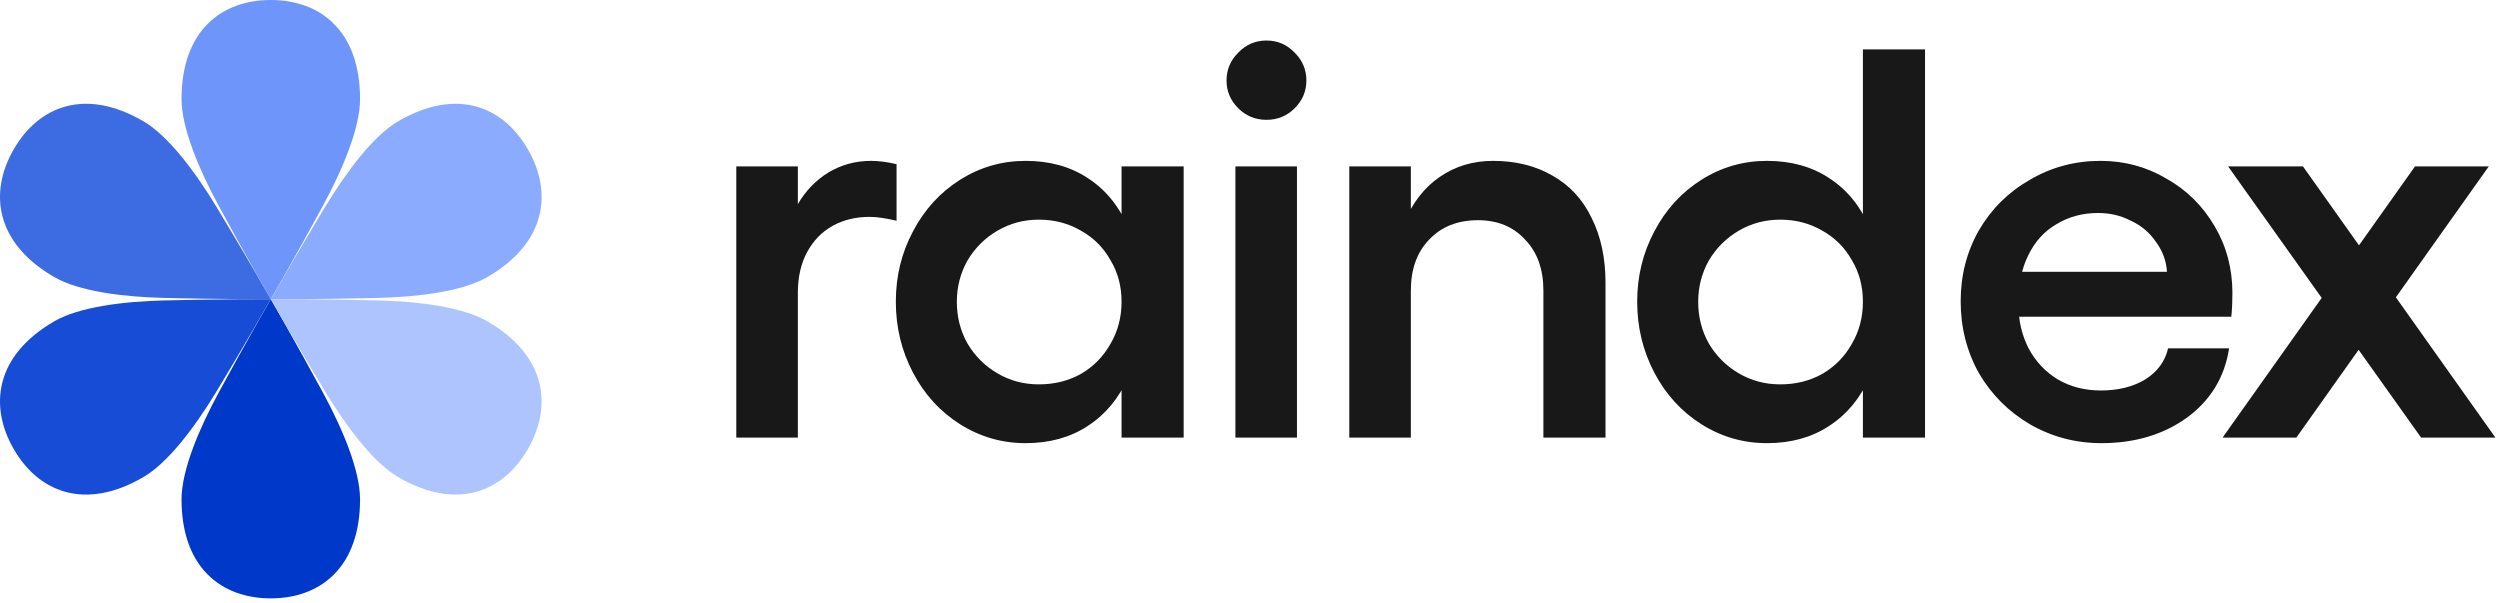
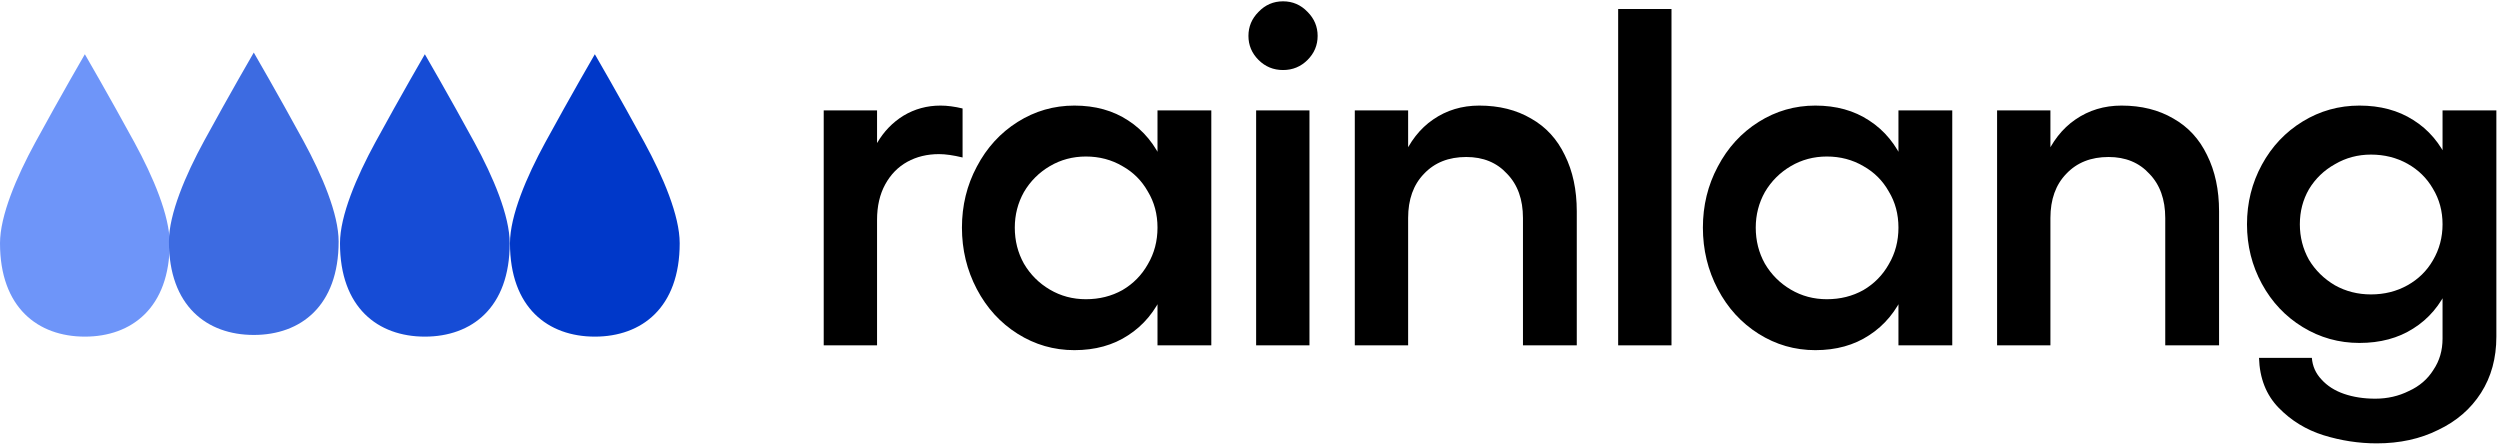
- <svg xmlns="http://www.w3.org/2000/svg" width="577" height="139" viewBox="0 0 577 139" fill="none">
-   <path d="M514.246 38.408H531.526L575.942 101H558.79L514.246 38.408ZM557.382 38.408H574.406L529.99 101H512.966L557.382 38.408Z" fill="#181818" />
-   <path d="M485.035 102.28C479.062 102.28 473.558 100.829 468.523 97.928C463.574 95.027 459.649 91.101 456.747 86.152C453.931 81.117 452.523 75.571 452.523 69.512C452.523 63.539 453.931 58.077 456.747 53.128C459.649 48.179 463.574 44.296 468.523 41.48C473.473 38.579 478.891 37.128 484.779 37.128C490.326 37.128 495.403 38.493 500.011 41.224C504.705 43.869 508.417 47.539 511.147 52.232C513.878 56.84 515.243 62.003 515.243 67.72C515.243 69.597 515.158 71.389 514.987 73.096H459.947V62.728H500.139C499.969 60.168 499.115 57.864 497.579 55.816C496.129 53.683 494.209 52.061 491.819 50.952C489.515 49.757 486.998 49.16 484.267 49.16C480.683 49.16 477.483 50.013 474.667 51.72C471.851 53.341 469.675 55.731 468.139 58.888C466.603 61.96 465.835 65.672 465.835 70.024C465.835 73.949 466.646 77.448 468.267 80.52C469.889 83.507 472.107 85.853 474.923 87.56C477.825 89.267 481.153 90.12 484.907 90.12C488.918 90.12 492.331 89.267 495.147 87.56C497.963 85.768 499.713 83.379 500.395 80.392H514.475C513.451 87.048 510.209 92.381 504.747 96.392C499.286 100.317 492.715 102.28 485.035 102.28Z" fill="#181818" />
-   <path d="M407.815 102.28C402.354 102.28 397.319 100.829 392.711 97.928C388.103 95.027 384.477 91.059 381.831 86.024C379.186 80.99 377.863 75.528 377.863 69.64C377.863 63.752 379.186 58.334 381.831 53.384C384.477 48.349 388.103 44.382 392.711 41.48C397.319 38.579 402.354 37.128 407.815 37.128C413.362 37.128 418.141 38.451 422.151 41.096C426.247 43.742 429.362 47.539 431.495 52.488C433.629 57.352 434.695 63.069 434.695 69.64C434.695 76.296 433.629 82.099 431.495 87.048C429.362 91.912 426.247 95.667 422.151 98.312C418.141 100.957 413.362 102.28 407.815 102.28ZM410.887 88.712C414.471 88.712 417.714 87.901 420.615 86.28C423.517 84.573 425.778 82.269 427.399 79.368C429.106 76.467 429.959 73.224 429.959 69.64C429.959 66.056 429.106 62.856 427.399 60.04C425.778 57.139 423.517 54.877 420.615 53.256C417.714 51.55 414.471 50.696 410.887 50.696C407.389 50.696 404.189 51.55 401.287 53.256C398.386 54.963 396.082 57.267 394.375 60.168C392.754 63.069 391.943 66.227 391.943 69.64C391.943 73.139 392.754 76.339 394.375 79.24C396.082 82.141 398.386 84.445 401.287 86.152C404.189 87.859 407.389 88.712 410.887 88.712ZM429.959 11.4H444.295V101H429.959V11.4Z" fill="#181818" />
-   <path d="M325.624 101H311.416V38.408H325.624V101ZM356.216 67.08C356.216 62.131 354.808 58.205 351.992 55.304C349.261 52.317 345.635 50.824 341.112 50.824C336.419 50.824 332.664 52.317 329.848 55.304C327.032 58.205 325.624 62.131 325.624 67.08H321.272C321.272 61.107 322.211 55.859 324.088 51.336C326.051 46.728 328.781 43.229 332.28 40.84C335.864 38.365 339.96 37.128 344.568 37.128C349.859 37.128 354.467 38.28 358.392 40.584C362.317 42.803 365.304 46.045 367.352 50.312C369.485 54.579 370.552 59.571 370.552 65.288V101H356.216V67.08Z" fill="#181818" />
-   <path d="M299.339 38.408V101H285.131V38.408H299.339ZM292.299 27.656C289.739 27.656 287.563 26.76 285.771 24.968C283.979 23.176 283.083 21.043 283.083 18.568C283.083 16.093 283.979 13.96 285.771 12.168C287.563 10.291 289.739 9.352 292.299 9.352C294.859 9.352 297.035 10.291 298.827 12.168C300.619 13.96 301.515 16.093 301.515 18.568C301.515 21.043 300.619 23.176 298.827 24.968C297.035 26.76 294.859 27.656 292.299 27.656Z" fill="#181818" />
-   <path d="M273.191 101H258.855V38.408H273.191V101ZM236.711 102.28C231.249 102.28 226.215 100.829 221.607 97.928C216.999 95.027 213.372 91.059 210.727 86.024C208.081 80.989 206.759 75.528 206.759 69.64C206.759 63.752 208.081 58.333 210.727 53.384C213.372 48.349 216.999 44.381 221.607 41.48C226.215 38.579 231.249 37.128 236.711 37.128C242.257 37.128 247.036 38.451 251.047 41.096C255.143 43.741 258.257 47.539 260.391 52.488C262.524 57.352 263.591 63.069 263.591 69.64C263.591 76.296 262.524 82.099 260.391 87.048C258.257 91.912 255.143 95.667 251.047 98.312C247.036 100.957 242.257 102.28 236.711 102.28ZM239.783 88.712C243.367 88.712 246.609 87.901 249.511 86.28C252.412 84.573 254.673 82.269 256.295 79.368C258.001 76.467 258.855 73.224 258.855 69.64C258.855 66.056 258.001 62.856 256.295 60.04C254.673 57.139 252.412 54.877 249.511 53.256C246.609 51.549 243.367 50.696 239.783 50.696C236.284 50.696 233.084 51.549 230.183 53.256C227.281 54.963 224.977 57.267 223.271 60.168C221.649 63.069 220.839 66.227 220.839 69.64C220.839 73.139 221.649 76.339 223.271 79.24C224.977 82.141 227.281 84.445 230.183 86.152C233.084 87.859 236.284 88.712 239.783 88.712Z" fill="#181818" />
-   <path d="M169.936 38.408H184.144V47.112C185.936 44.04 188.282 41.608 191.184 39.816C194.17 38.024 197.456 37.128 201.04 37.128C202.832 37.128 204.794 37.384 206.928 37.896V50.952C204.453 50.355 202.362 50.056 200.656 50.056C197.498 50.056 194.682 50.739 192.208 52.104C189.733 53.469 187.77 55.475 186.32 58.12C184.869 60.765 184.144 63.923 184.144 67.592V101H169.936V38.408Z" fill="#181818" />
-   <path d="M83.1 115.265C83.1 131.025 73.877 138.105 62.5 138.105C51.123 138.105 41.9 131.025 41.9 115.265C41.9 108.552 45.912 99.031 50.469 90.615C56.711 79.087 62.5 69.051 62.5 69.051C62.5 69.051 68.29 79.087 74.532 90.615C79.089 99.031 83.1 108.552 83.1 115.265Z" fill="#0038C9" />
-   <path d="M41.9 22.84C41.9 7.08 51.123 1.00185e-06 62.5 0C73.877 -1.00185e-06 83.1 7.08 83.1 22.84C83.1 29.553 79.089 39.074 74.532 47.49C68.29 59.018 62.5 69.054 62.5 69.054C62.5 69.054 56.711 59.018 50.469 47.49C45.912 39.074 41.9 29.553 41.9 22.84Z" fill="#6E95F9" />
-   <path d="M33.067 110.129C19.517 118.009 8.819 113.503 3.13 103.579C-2.558 93.654 -1.083 82.069 12.467 74.189C18.239 70.832 28.43 69.571 37.945 69.338C50.977 69.02 62.5 69.052 62.5 69.052C62.5 69.052 56.766 79.121 49.976 90.329C45.019 98.513 38.839 106.772 33.067 110.129Z" fill="#164CD6" />
-   <path d="M91.933 27.976C105.483 20.096 116.181 24.602 121.87 34.526C127.558 44.451 126.083 56.036 112.533 63.916C106.761 67.273 96.57 68.534 87.055 68.766C74.023 69.085 62.5 69.053 62.5 69.053C62.5 69.053 68.234 58.985 75.024 47.776C79.981 39.592 86.161 31.333 91.933 27.976Z" fill="#8BABFF" />
-   <path d="M12.467 63.914C-1.083 56.035 -2.558 44.449 3.13 34.525C8.819 24.6 19.517 20.095 33.067 27.974C38.839 31.331 45.019 39.591 49.976 47.774C56.766 58.983 62.5 69.052 62.5 69.052C62.5 69.052 50.977 69.084 37.945 68.765C28.43 68.532 18.239 67.271 12.467 63.914Z" fill="#3D6BE1" />
-   <path d="M112.533 74.189C126.083 82.069 127.558 93.654 121.87 103.579C116.181 113.503 105.483 118.009 91.933 110.129C86.161 106.772 79.981 98.513 75.024 90.329C68.234 79.121 62.5 69.052 62.5 69.052C62.5 69.052 74.023 69.02 87.055 69.338C96.57 69.571 106.761 70.832 112.533 74.189Z" fill="#AEC4FF" />
+ <svg xmlns="http://www.w3.org/2000/svg" width="666" height="119" viewBox="0 0 666 119" fill="none">
+   <path d="M181.071 64.796C181.071 81.965 170.95 89.678 158.465 89.678C145.98 89.678 135.859 81.965 135.859 64.796C135.859 57.482 140.261 47.109 145.262 37.941C152.112 25.382 158.465 14.448 158.465 14.448C158.465 14.448 164.818 25.382 171.668 37.941C176.669 47.109 181.071 57.482 181.071 64.796Z" fill="#0038C9" />
+   <path d="M45.211 64.796C45.211 81.965 35.09 89.678 22.606 89.678C10.121 89.678 0 81.965 0 64.796C0 57.482 4.402 47.109 9.403 37.941C16.252 25.382 22.606 14.448 22.606 14.448C22.606 14.448 28.959 25.382 35.809 37.941C40.809 47.109 45.211 57.482 45.211 64.796Z" fill="#6E95F9" />
+   <path d="M135.784 64.796C135.784 81.965 125.664 89.678 113.179 89.678C100.694 89.678 90.573 81.965 90.573 64.796C90.573 57.482 94.975 47.109 99.976 37.941C106.826 25.382 113.179 14.448 113.179 14.448C113.179 14.448 119.532 25.382 126.382 37.941C131.383 47.109 135.784 57.482 135.784 64.796Z" fill="#164CD6" />
+   <path d="M90.211 64.347C90.211 81.516 80.09 89.229 67.606 89.229C55.121 89.229 45 81.516 45 64.347C45 57.033 49.402 46.661 54.403 37.492C61.252 24.933 67.606 14 67.606 14C67.606 14 73.959 24.933 80.808 37.492C85.809 46.661 90.211 57.033 90.211 64.347Z" fill="#3D6BE1" />
+   <path d="M633.159 118.112C628.38 118.112 623.644 117.387 618.951 115.936C614.343 114.485 610.375 112.053 607.047 108.64C603.719 105.227 601.969 100.789 601.799 95.328H615.879C616.049 97.547 616.903 99.467 618.439 101.088C619.975 102.795 621.98 104.075 624.455 104.928C626.929 105.781 629.703 106.208 632.775 106.208C636.017 106.208 639.004 105.525 641.735 104.16C644.551 102.88 646.727 101.003 648.263 98.528C649.884 96.139 650.695 93.365 650.695 90.208V29.408H665.031V89.696C665.031 95.413 663.665 100.405 660.935 104.672C658.204 108.939 654.407 112.224 649.543 114.528C644.764 116.917 639.303 118.112 633.159 118.112ZM628.551 91.36C623.089 91.36 618.055 89.952 613.447 87.136C608.839 84.32 605.212 80.48 602.567 75.616C599.921 70.752 598.599 65.461 598.599 59.744C598.599 54.027 599.921 48.736 602.567 43.872C605.212 39.008 608.839 35.168 613.447 32.352C618.055 29.536 623.089 28.128 628.551 28.128C634.097 28.128 638.876 29.408 642.887 31.968C646.983 34.528 650.097 38.197 652.231 42.976C654.364 47.755 655.431 53.344 655.431 59.744C655.431 66.144 654.364 71.733 652.231 76.512C650.097 81.291 646.983 84.96 642.887 87.52C638.876 90.08 634.097 91.36 628.551 91.36ZM631.623 78.432C635.207 78.432 638.449 77.621 641.351 76C644.252 74.379 646.513 72.16 648.135 69.344C649.841 66.443 650.695 63.243 650.695 59.744C650.695 56.245 649.841 53.088 648.135 50.272C646.513 47.456 644.252 45.237 641.351 43.616C638.449 41.995 635.207 41.184 631.623 41.184C628.124 41.184 624.924 42.037 622.023 43.744C619.121 45.365 616.817 47.584 615.111 50.4C613.489 53.216 612.679 56.331 612.679 59.744C612.679 63.157 613.489 66.315 615.111 69.216C616.817 72.032 619.121 74.293 622.023 76C624.924 77.621 628.124 78.432 631.623 78.432Z" fill="black" />
+   <path d="M546.231 92H532.023V29.408H546.231V92ZM576.823 58.08C576.823 53.131 575.415 49.205 572.599 46.304C569.869 43.317 566.242 41.824 561.719 41.824C557.026 41.824 553.271 43.317 550.455 46.304C547.639 49.205 546.231 53.131 546.231 58.08H541.879C541.879 52.107 542.818 46.859 544.695 42.336C546.658 37.728 549.389 34.229 552.887 31.84C556.471 29.365 560.567 28.128 565.175 28.128C570.466 28.128 575.074 29.28 578.999 31.584C582.925 33.803 585.911 37.045 587.959 41.312C590.093 45.579 591.159 50.571 591.159 56.288V92H576.823V58.08Z" fill="black" />
+   <path d="M520.083 92H505.747V29.408H520.083V92ZM483.603 93.28C478.142 93.28 473.107 91.829 468.499 88.928C463.891 86.027 460.265 82.059 457.619 77.024C454.974 71.989 453.651 66.528 453.651 60.64C453.651 54.752 454.974 49.333 457.619 44.384C460.265 39.349 463.891 35.381 468.499 32.48C473.107 29.579 478.142 28.128 483.603 28.128C489.15 28.128 493.929 29.451 497.939 32.096C502.035 34.741 505.15 38.539 507.283 43.488C509.417 48.352 510.483 54.069 510.483 60.64C510.483 67.296 509.417 73.099 507.283 78.048C505.15 82.912 502.035 86.667 497.939 89.312C493.929 91.957 489.15 93.28 483.603 93.28ZM486.675 79.712C490.259 79.712 493.502 78.901 496.403 77.28C499.305 75.573 501.566 73.269 503.187 70.368C504.894 67.467 505.747 64.224 505.747 60.64C505.747 57.056 504.894 53.856 503.187 51.04C501.566 48.139 499.305 45.877 496.403 44.256C493.502 42.549 490.259 41.696 486.675 41.696C483.177 41.696 479.977 42.549 477.075 44.256C474.174 45.963 471.87 48.267 470.163 51.168C468.542 54.069 467.731 57.227 467.731 60.64C467.731 64.139 468.542 67.339 470.163 70.24C471.87 73.141 474.174 75.445 477.075 77.152C479.977 78.859 483.177 79.712 486.675 79.712Z" fill="black" />
+   <path d="M431.078 2.4H445.286V92H431.078V2.4Z" fill="black" />
+   <path d="M375.126 92H360.918V29.408H375.126V92ZM405.718 58.08C405.718 53.131 404.31 49.205 401.494 46.304C398.763 43.317 395.137 41.824 390.614 41.824C385.921 41.824 382.166 43.317 379.35 46.304C376.534 49.205 375.126 53.131 375.126 58.08H370.774C370.774 52.107 371.713 46.859 373.59 42.336C375.553 37.728 378.283 34.229 381.782 31.84C385.366 29.365 389.462 28.128 394.07 28.128C399.361 28.128 403.969 29.28 407.894 31.584C411.819 33.803 414.806 37.045 416.854 41.312C418.987 45.579 420.054 50.571 420.054 56.288V92H405.718V58.08Z" fill="black" />
+   <path d="M348.841 29.408V92H334.633V29.408H348.841ZM341.801 18.656C339.241 18.656 337.065 17.76 335.273 15.968C333.481 14.176 332.585 12.043 332.585 9.568C332.585 7.093 333.481 4.96 335.273 3.168C337.065 1.291 339.241 0.352 341.801 0.352C344.361 0.352 346.537 1.291 348.329 3.168C350.121 4.96 351.017 7.093 351.017 9.568C351.017 12.043 350.121 14.176 348.329 15.968C346.537 17.76 344.361 18.656 341.801 18.656Z" fill="black" />
+   <path d="M322.693 92H308.357V29.408H322.693V92ZM286.213 93.28C280.751 93.28 275.717 91.829 271.109 88.928C266.501 86.027 262.874 82.059 260.229 77.024C257.583 71.989 256.261 66.528 256.261 60.64C256.261 54.752 257.583 49.333 260.229 44.384C262.874 39.349 266.501 35.381 271.109 32.48C275.717 29.579 280.751 28.128 286.213 28.128C291.759 28.128 296.538 29.451 300.549 32.096C304.645 34.741 307.759 38.539 309.893 43.488C312.026 48.352 313.093 54.069 313.093 60.64C313.093 67.296 312.026 73.099 309.893 78.048C307.759 82.912 304.645 86.667 300.549 89.312C296.538 91.957 291.759 93.28 286.213 93.28ZM289.285 79.712C292.869 79.712 296.111 78.901 299.013 77.28C301.914 75.573 304.175 73.269 305.797 70.368C307.503 67.467 308.357 64.224 308.357 60.64C308.357 57.056 307.503 53.856 305.797 51.04C304.175 48.139 301.914 45.877 299.013 44.256C296.111 42.549 292.869 41.696 289.285 41.696C285.786 41.696 282.586 42.549 279.685 44.256C276.783 45.963 274.479 48.267 272.773 51.168C271.151 54.069 270.341 57.227 270.341 60.64C270.341 64.139 271.151 67.339 272.773 70.24C274.479 73.141 276.783 75.445 279.685 77.152C282.586 78.859 285.786 79.712 289.285 79.712Z" fill="black" />
+   <path d="M219.438 29.408H233.646V38.112C235.438 35.04 237.784 32.608 240.686 30.816C243.672 29.024 246.958 28.128 250.542 28.128C252.333 28.128 254.296 28.384 256.43 28.896V41.952C253.955 41.355 251.864 41.056 250.158 41.056C247 41.056 244.184 41.739 241.71 43.104C239.235 44.469 237.272 46.475 235.822 49.12C234.371 51.765 233.646 54.923 233.646 58.592V92H219.438V29.408Z" fill="black" />
</svg>
